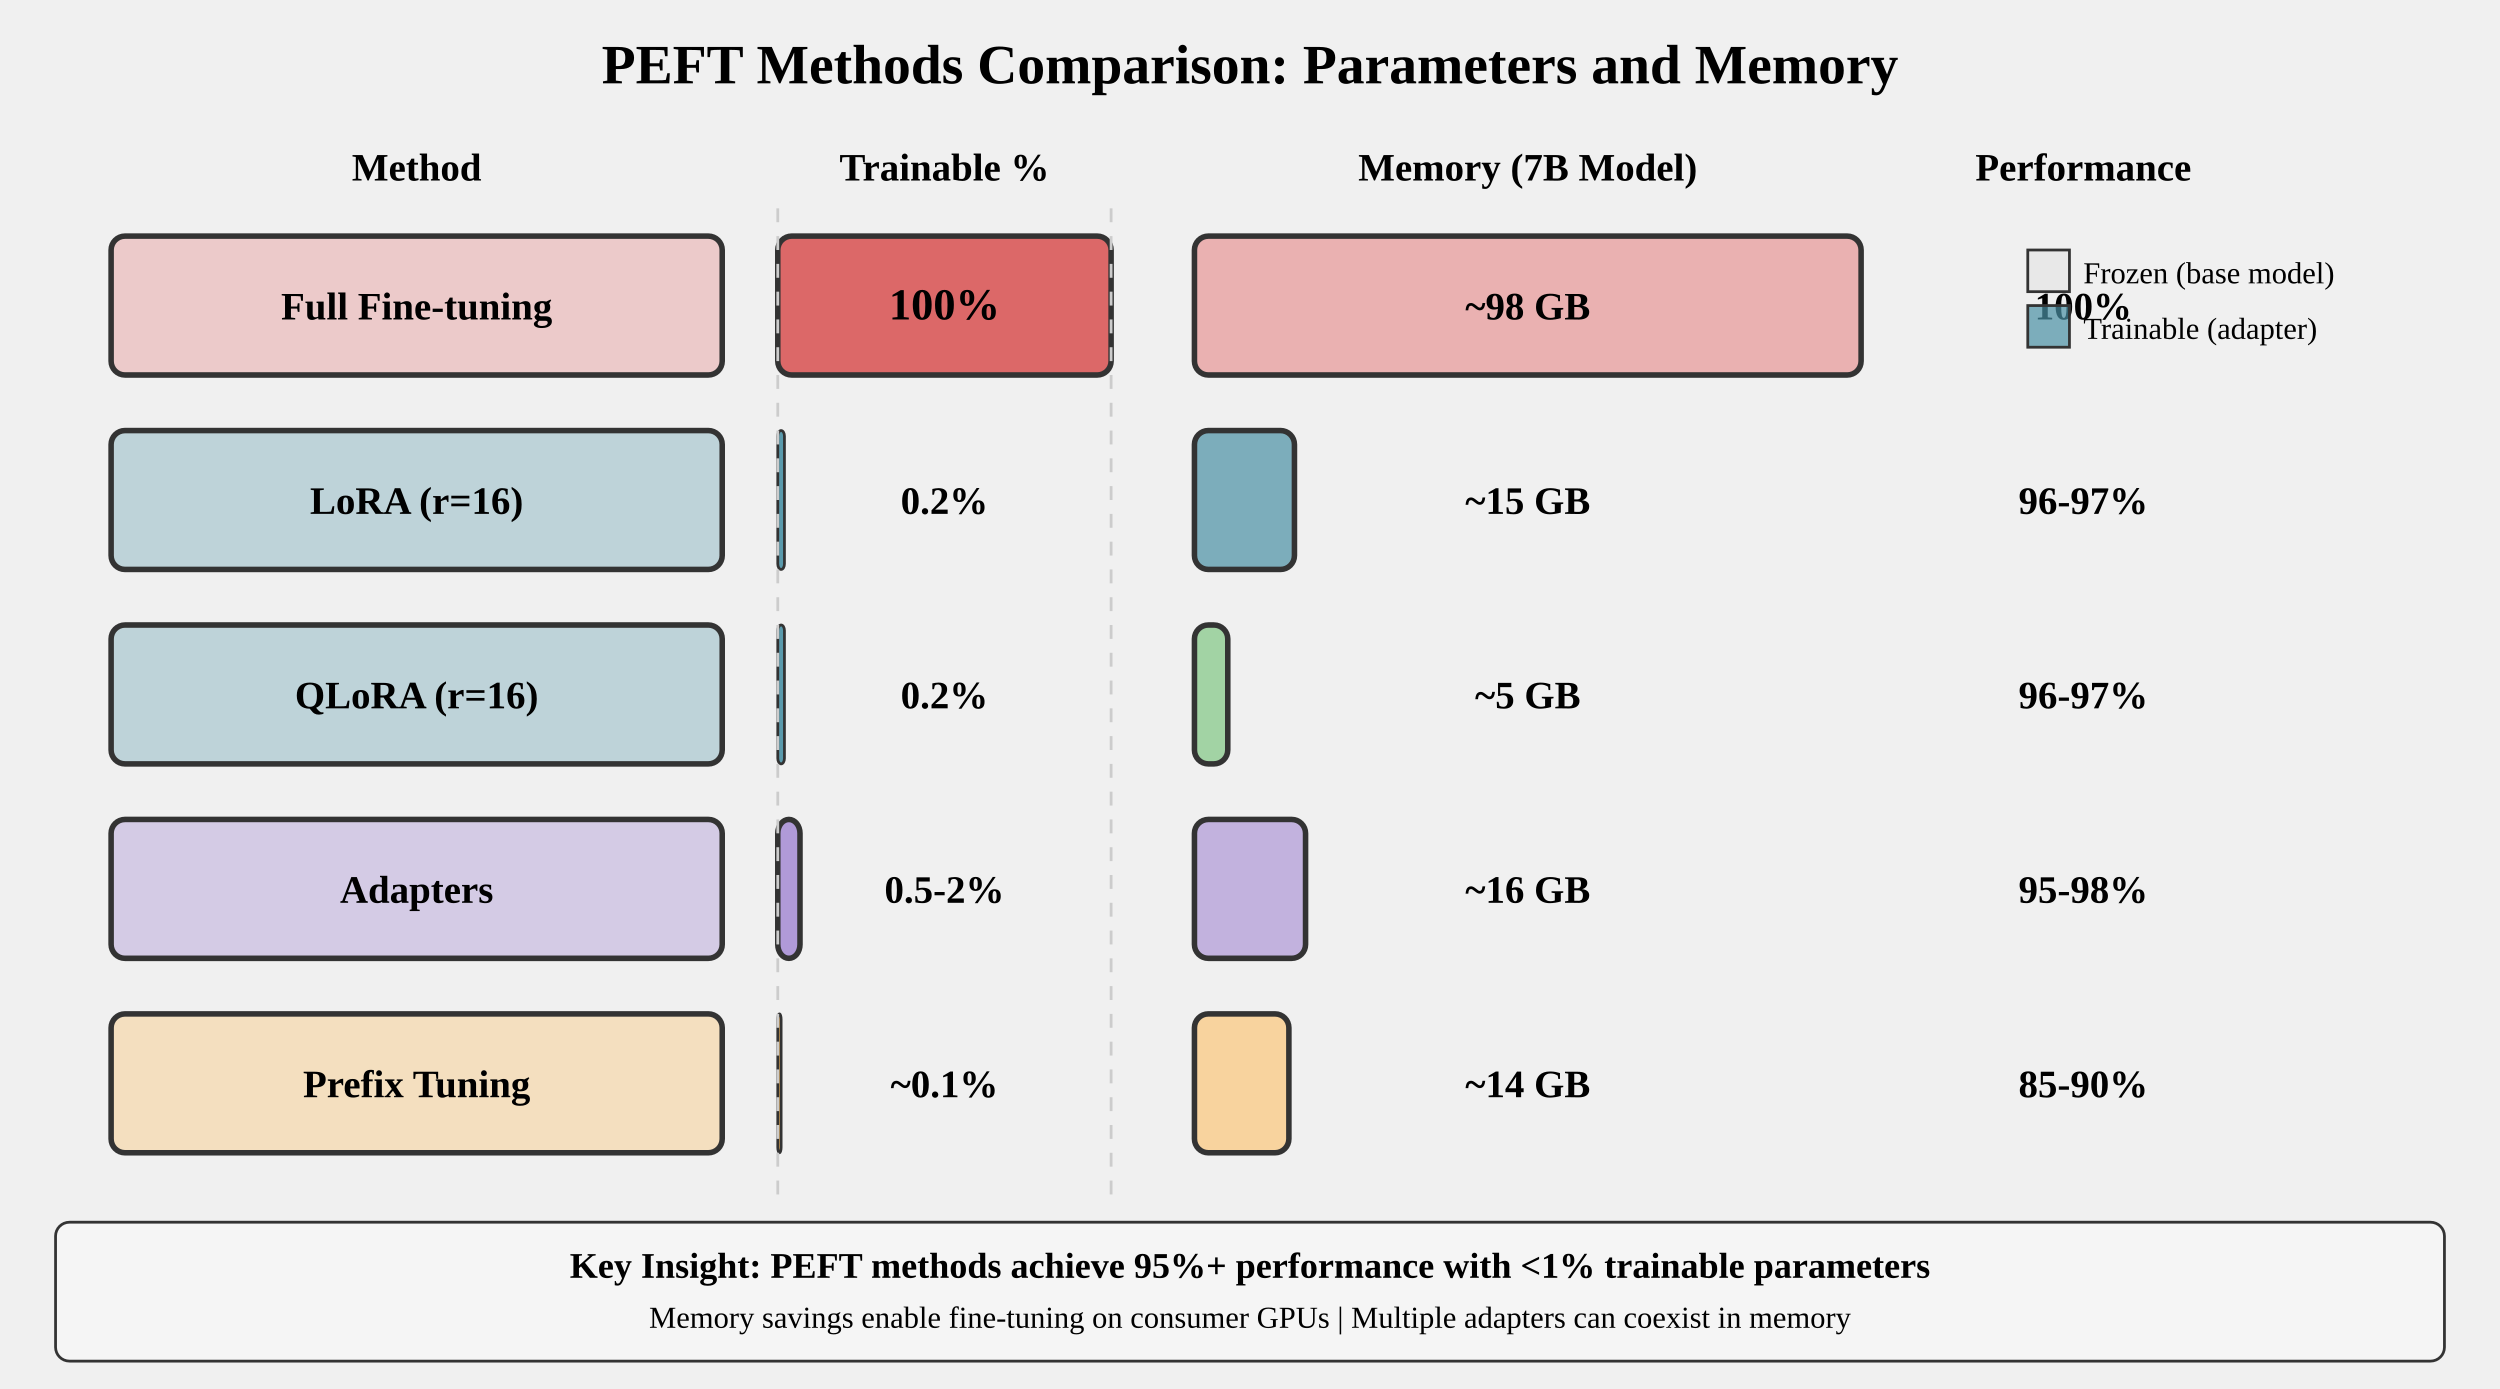
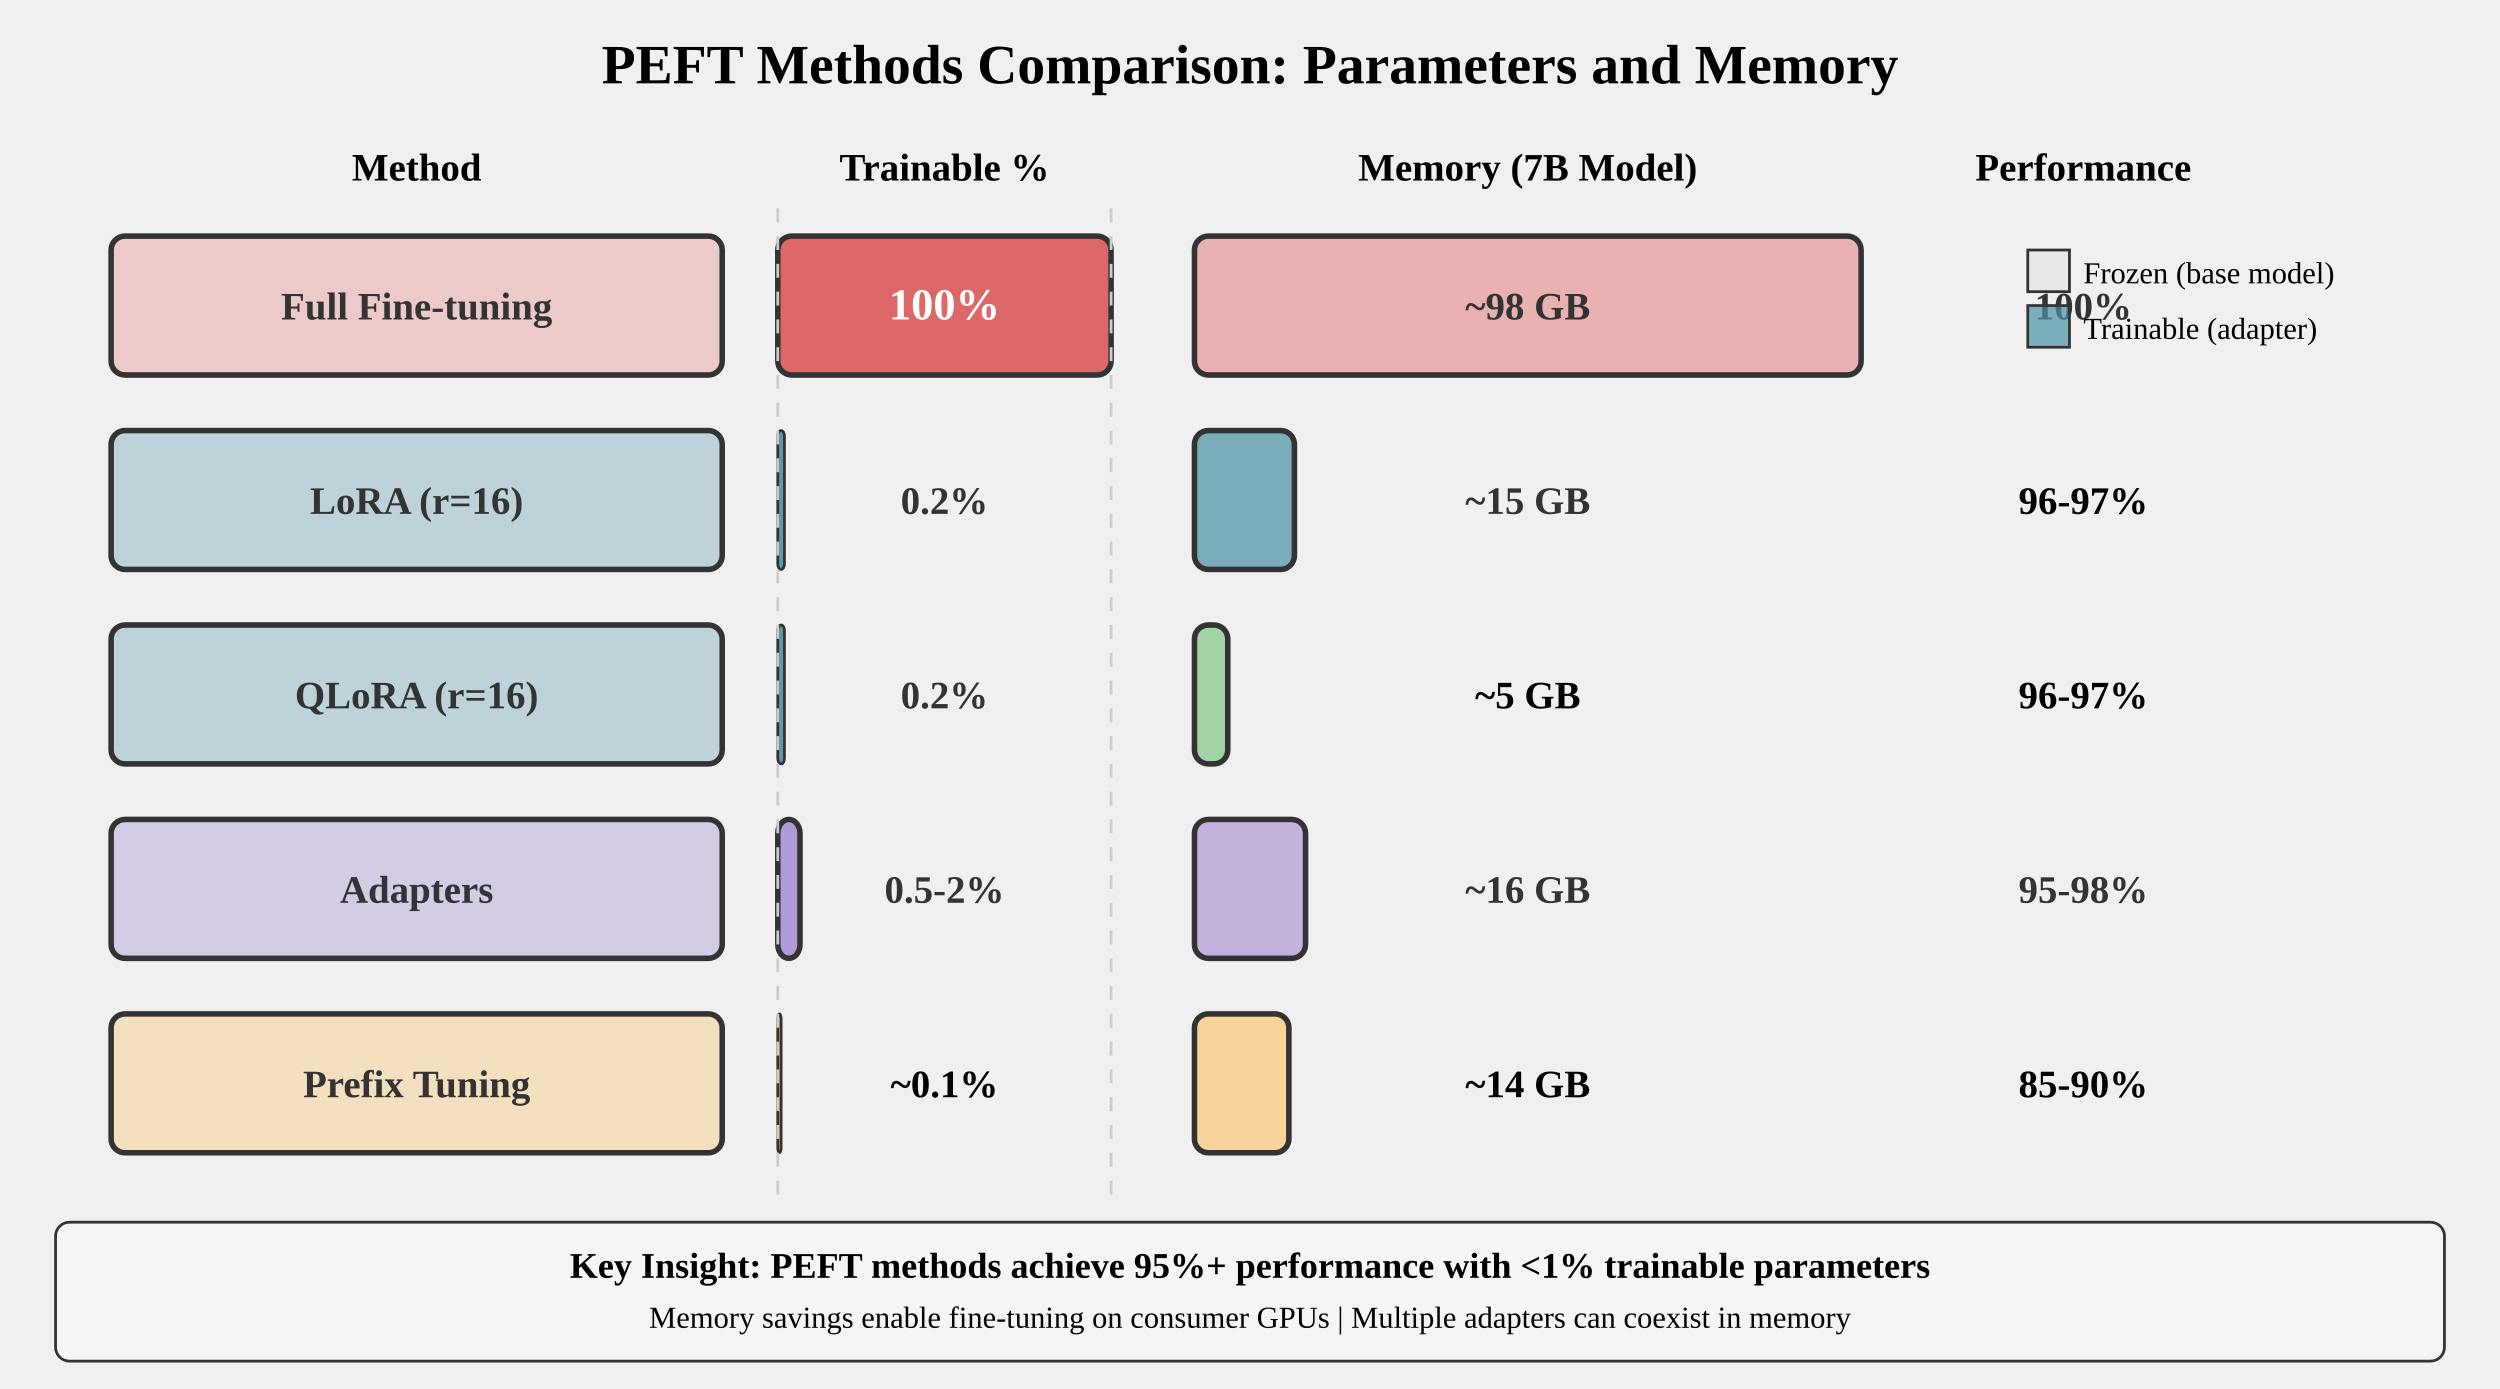
<svg xmlns="http://www.w3.org/2000/svg" viewBox="0 0 900 500">
  <style>
    /* Light mode (default) */
    text { fill: #000000; }
    .axis-text { fill: #000000; }
    .label-text { fill: #666666; }
    line[stroke="#333"] { stroke: #333333; }
    .bg-summary { fill: #F5F5F5; }

    /* Dark mode */
    @media (prefers-color-scheme: dark) {
      text { fill: #ffffff; }
      .axis-text { fill: #ffffff; }
      .label-text { fill: #cccccc; }
      line[stroke="#333"] { stroke: #cccccc; }
      .bg-summary { fill: #2d2d2d; }

      /* Darken colored backgrounds in dark mode for proper contrast with white text */
      rect[fill="#E57373"] { fill: #7a2e2e; }
      rect[fill="#dc6868"] { fill: #7a2e2e; }
      rect[fill="#4A90A4"] { fill: #2d5f6f; }
      rect[fill="#81C784"] { fill: #4a7c4e; }
      rect[fill="#9575CD"] { fill: #5c4a7a; }
      rect[fill="#FFB74D"] { fill: #b8631d; }

      /* Keep white text white in dark mode (for colored backgrounds) */
      text[fill="#fff"],
      text[fill="#ffffff"],
      text[fill="white"] {
        fill: #ffffff;
      }

      /* Keep colored text readable in dark mode */
      text[fill="#E57373"] { fill: #ef5350; }
      text[fill="#81C784"] { fill: #66bb6a; }
      text[fill="#FFB74D"] { fill: #ffa726; }
      text[fill="#4A90A4"] { fill: #4fc3f7; }
    }
  </style>
  <text x="450" y="30" font-size="20" font-weight="bold" text-anchor="middle" fill="#333">
    PEFT Methods Comparison: Parameters and Memory
  </text>
  <text x="150" y="65" font-size="14" font-weight="bold" text-anchor="middle" fill="#333">Method</text>
  <text x="340" y="65" font-size="14" font-weight="bold" text-anchor="middle" fill="#333">Trainable %</text>
  <text x="550" y="65" font-size="14" font-weight="bold" text-anchor="middle" fill="#333">Memory (7B Model)</text>
  <text x="750" y="65" font-size="14" font-weight="bold" text-anchor="middle" fill="#333">Performance</text>
  <g id="full-ft">
    <rect x="40" y="85" width="220" height="50" fill="#E57373" fill-opacity="0.3" stroke="#333" stroke-width="2" rx="5" />
-     <text x="150" y="115" font-size="14" font-weight="bold" text-anchor="middle" fill="#333">Full Fine-tuning</text>
+     <text x="150" y="115" font-size="14" font-weight="bold" text-anchor="middle" style="fill: #333 !important">Full Fine-tuning</text>
    <rect x="280" y="85" width="120" height="50" fill="#dc6868" stroke="#333" stroke-width="2" rx="5" />
-     <text x="340" y="115" font-size="16" font-weight="bold" text-anchor="middle" fill="#FFF">100%</text>
+     <text x="340" y="115" font-size="16" font-weight="bold" text-anchor="middle" style="fill: #fff !important">100%</text>
    <rect x="430" y="85" width="240" height="50" fill="#E57373" fill-opacity="0.5" stroke="#333" stroke-width="2" rx="5" />
-     <text x="550" y="115" font-size="14" font-weight="bold" text-anchor="middle" fill="#333">~98 GB</text>
-     <text x="750" y="115" font-size="14" font-weight="bold" text-anchor="middle" fill="#333">100%</text>
+     <text x="550" y="115" font-size="14" font-weight="bold" text-anchor="middle" style="fill: #333 !important">~98 GB</text>
+     <text x="750" y="115" font-size="14" font-weight="bold" text-anchor="middle" style="fill: #333 !important">100%</text>
  </g>
  <g id="lora-16">
    <rect x="40" y="155" width="220" height="50" fill="#4A90A4" fill-opacity="0.3" stroke="#333" stroke-width="2" rx="5" />
-     <text x="150" y="185" font-size="14" font-weight="bold" text-anchor="middle" fill="#333">LoRA (r=16)</text>
+     <text x="150" y="185" font-size="14" font-weight="bold" text-anchor="middle" style="fill: #333 !important">LoRA (r=16)</text>
    <rect x="280" y="155" width="2.4" height="50" fill="#4A90A4" fill-opacity="0.9" stroke="#333" stroke-width="1" rx="2" />
-     <text x="340" y="185" font-size="14" font-weight="bold" text-anchor="middle" fill="#333">0.2%</text>
+     <text x="340" y="185" font-size="14" font-weight="bold" text-anchor="middle" style="fill: #333 !important">0.2%</text>
    <rect x="430" y="155" width="36" height="50" fill="#4A90A4" fill-opacity="0.7" stroke="#333" stroke-width="2" rx="5" />
-     <text x="550" y="185" font-size="14" font-weight="bold" text-anchor="middle" fill="#333">~15 GB</text>
+     <text x="550" y="185" font-size="14" font-weight="bold" text-anchor="middle" style="fill: #333 !important">~15 GB</text>
    <text x="750" y="185" font-size="14" font-weight="bold" text-anchor="middle" fill="#81C784">96-97%</text>
  </g>
  <g id="qlora">
    <rect x="40" y="225" width="220" height="50" fill="#4A90A4" fill-opacity="0.3" stroke="#333" stroke-width="2" rx="5" />
-     <text x="150" y="255" font-size="14" font-weight="bold" text-anchor="middle" fill="#333">QLoRA (r=16)</text>
+     <text x="150" y="255" font-size="14" font-weight="bold" text-anchor="middle" style="fill: #333 !important">QLoRA (r=16)</text>
    <rect x="280" y="225" width="2.4" height="50" fill="#4A90A4" fill-opacity="0.9" stroke="#333" stroke-width="1" rx="2" />
-     <text x="340" y="255" font-size="14" font-weight="bold" text-anchor="middle" fill="#333">0.2%</text>
+     <text x="340" y="255" font-size="14" font-weight="bold" text-anchor="middle" style="fill: #333 !important">0.2%</text>
    <rect x="430" y="225" width="12" height="50" fill="#81C784" fill-opacity="0.7" stroke="#333" stroke-width="2" rx="5" />
    <text x="550" y="255" font-size="14" font-weight="bold" text-anchor="middle" fill="#81C784">~5 GB</text>
    <text x="750" y="255" font-size="14" font-weight="bold" text-anchor="middle" fill="#81C784">96-97%</text>
  </g>
  <g id="adapters">
    <rect x="40" y="295" width="220" height="50" fill="#9575CD" fill-opacity="0.3" stroke="#333" stroke-width="2" rx="5" />
-     <text x="150" y="325" font-size="14" font-weight="bold" text-anchor="middle" fill="#333">Adapters</text>
+     <text x="150" y="325" font-size="14" font-weight="bold" text-anchor="middle" style="fill: #333 !important">Adapters</text>
    <rect x="280" y="295" width="8" height="50" fill="#9575CD" fill-opacity="0.7" stroke="#333" stroke-width="2" rx="5" />
-     <text x="340" y="325" font-size="14" font-weight="bold" text-anchor="middle" fill="#333">0.5-2%</text>
+     <text x="340" y="325" font-size="14" font-weight="bold" text-anchor="middle" style="fill: #333 !important">0.5-2%</text>
    <rect x="430" y="295" width="40" height="50" fill="#9575CD" fill-opacity="0.5" stroke="#333" stroke-width="2" rx="5" />
-     <text x="550" y="325" font-size="14" font-weight="bold" text-anchor="middle" fill="#333">~16 GB</text>
-     <text x="750" y="325" font-size="14" font-weight="bold" text-anchor="middle" fill="#333">95-98%</text>
+     <text x="550" y="325" font-size="14" font-weight="bold" text-anchor="middle" style="fill: #333 !important">~16 GB</text>
+     <text x="750" y="325" font-size="14" font-weight="bold" text-anchor="middle" style="fill: #333 !important">95-98%</text>
  </g>
  <g id="prefix">
    <rect x="40" y="365" width="220" height="50" fill="#FFB74D" fill-opacity="0.3" stroke="#333" stroke-width="2" rx="5" />
-     <text x="150" y="395" font-size="14" font-weight="bold" text-anchor="middle" fill="#333">Prefix Tuning</text>
+     <text x="150" y="395" font-size="14" font-weight="bold" text-anchor="middle" style="fill: #333 !important">Prefix Tuning</text>
    <rect x="280" y="365" width="1.2" height="50" fill="#FFB74D" fill-opacity="0.9" stroke="#333" stroke-width="1" rx="2" />
    <text x="340" y="395" font-size="14" font-weight="bold" text-anchor="middle" fill="#333">~0.1%</text>
    <rect x="430" y="365" width="34" height="50" fill="#FFB74D" fill-opacity="0.5" stroke="#333" stroke-width="2" rx="5" />
    <text x="550" y="395" font-size="14" font-weight="bold" text-anchor="middle" fill="#333">~14 GB</text>
    <text x="750" y="395" font-size="14" font-weight="bold" text-anchor="middle" fill="#FF9800">85-90%</text>
  </g>
  <g id="legend">
    <rect x="20" y="440" width="860" height="50" class="bg-summary" stroke="#333" stroke-width="1" rx="5" />
    <text x="450" y="460" font-size="13" font-weight="bold" text-anchor="middle" fill="#333">
      Key Insight: PEFT methods achieve 95%+ performance with &lt;1% trainable parameters
    </text>
    <text x="450" y="478" font-size="11" text-anchor="middle" fill="#666">
      Memory savings enable fine-tuning on consumer GPUs | Multiple adapters can coexist in memory
    </text>
  </g>
  <line x1="280" y1="75" x2="280" y2="435" stroke="#CCC" stroke-width="1" stroke-dasharray="5,5" />
  <line x1="400" y1="75" x2="400" y2="435" stroke="#CCC" stroke-width="1" stroke-dasharray="5,5" />
  <g id="frozen-trainable">
    <rect x="730" y="90" width="15" height="15" fill="#E8E8E8" stroke="#333" stroke-width="1" />
    <text x="750" y="102" font-size="11" fill="#666">Frozen (base model)</text>
    <rect x="730" y="110" width="15" height="15" fill="#4A90A4" fill-opacity="0.7" stroke="#333" stroke-width="1" />
    <text x="750" y="122" font-size="11" fill="#666">Trainable (adapter)</text>
  </g>
</svg>
